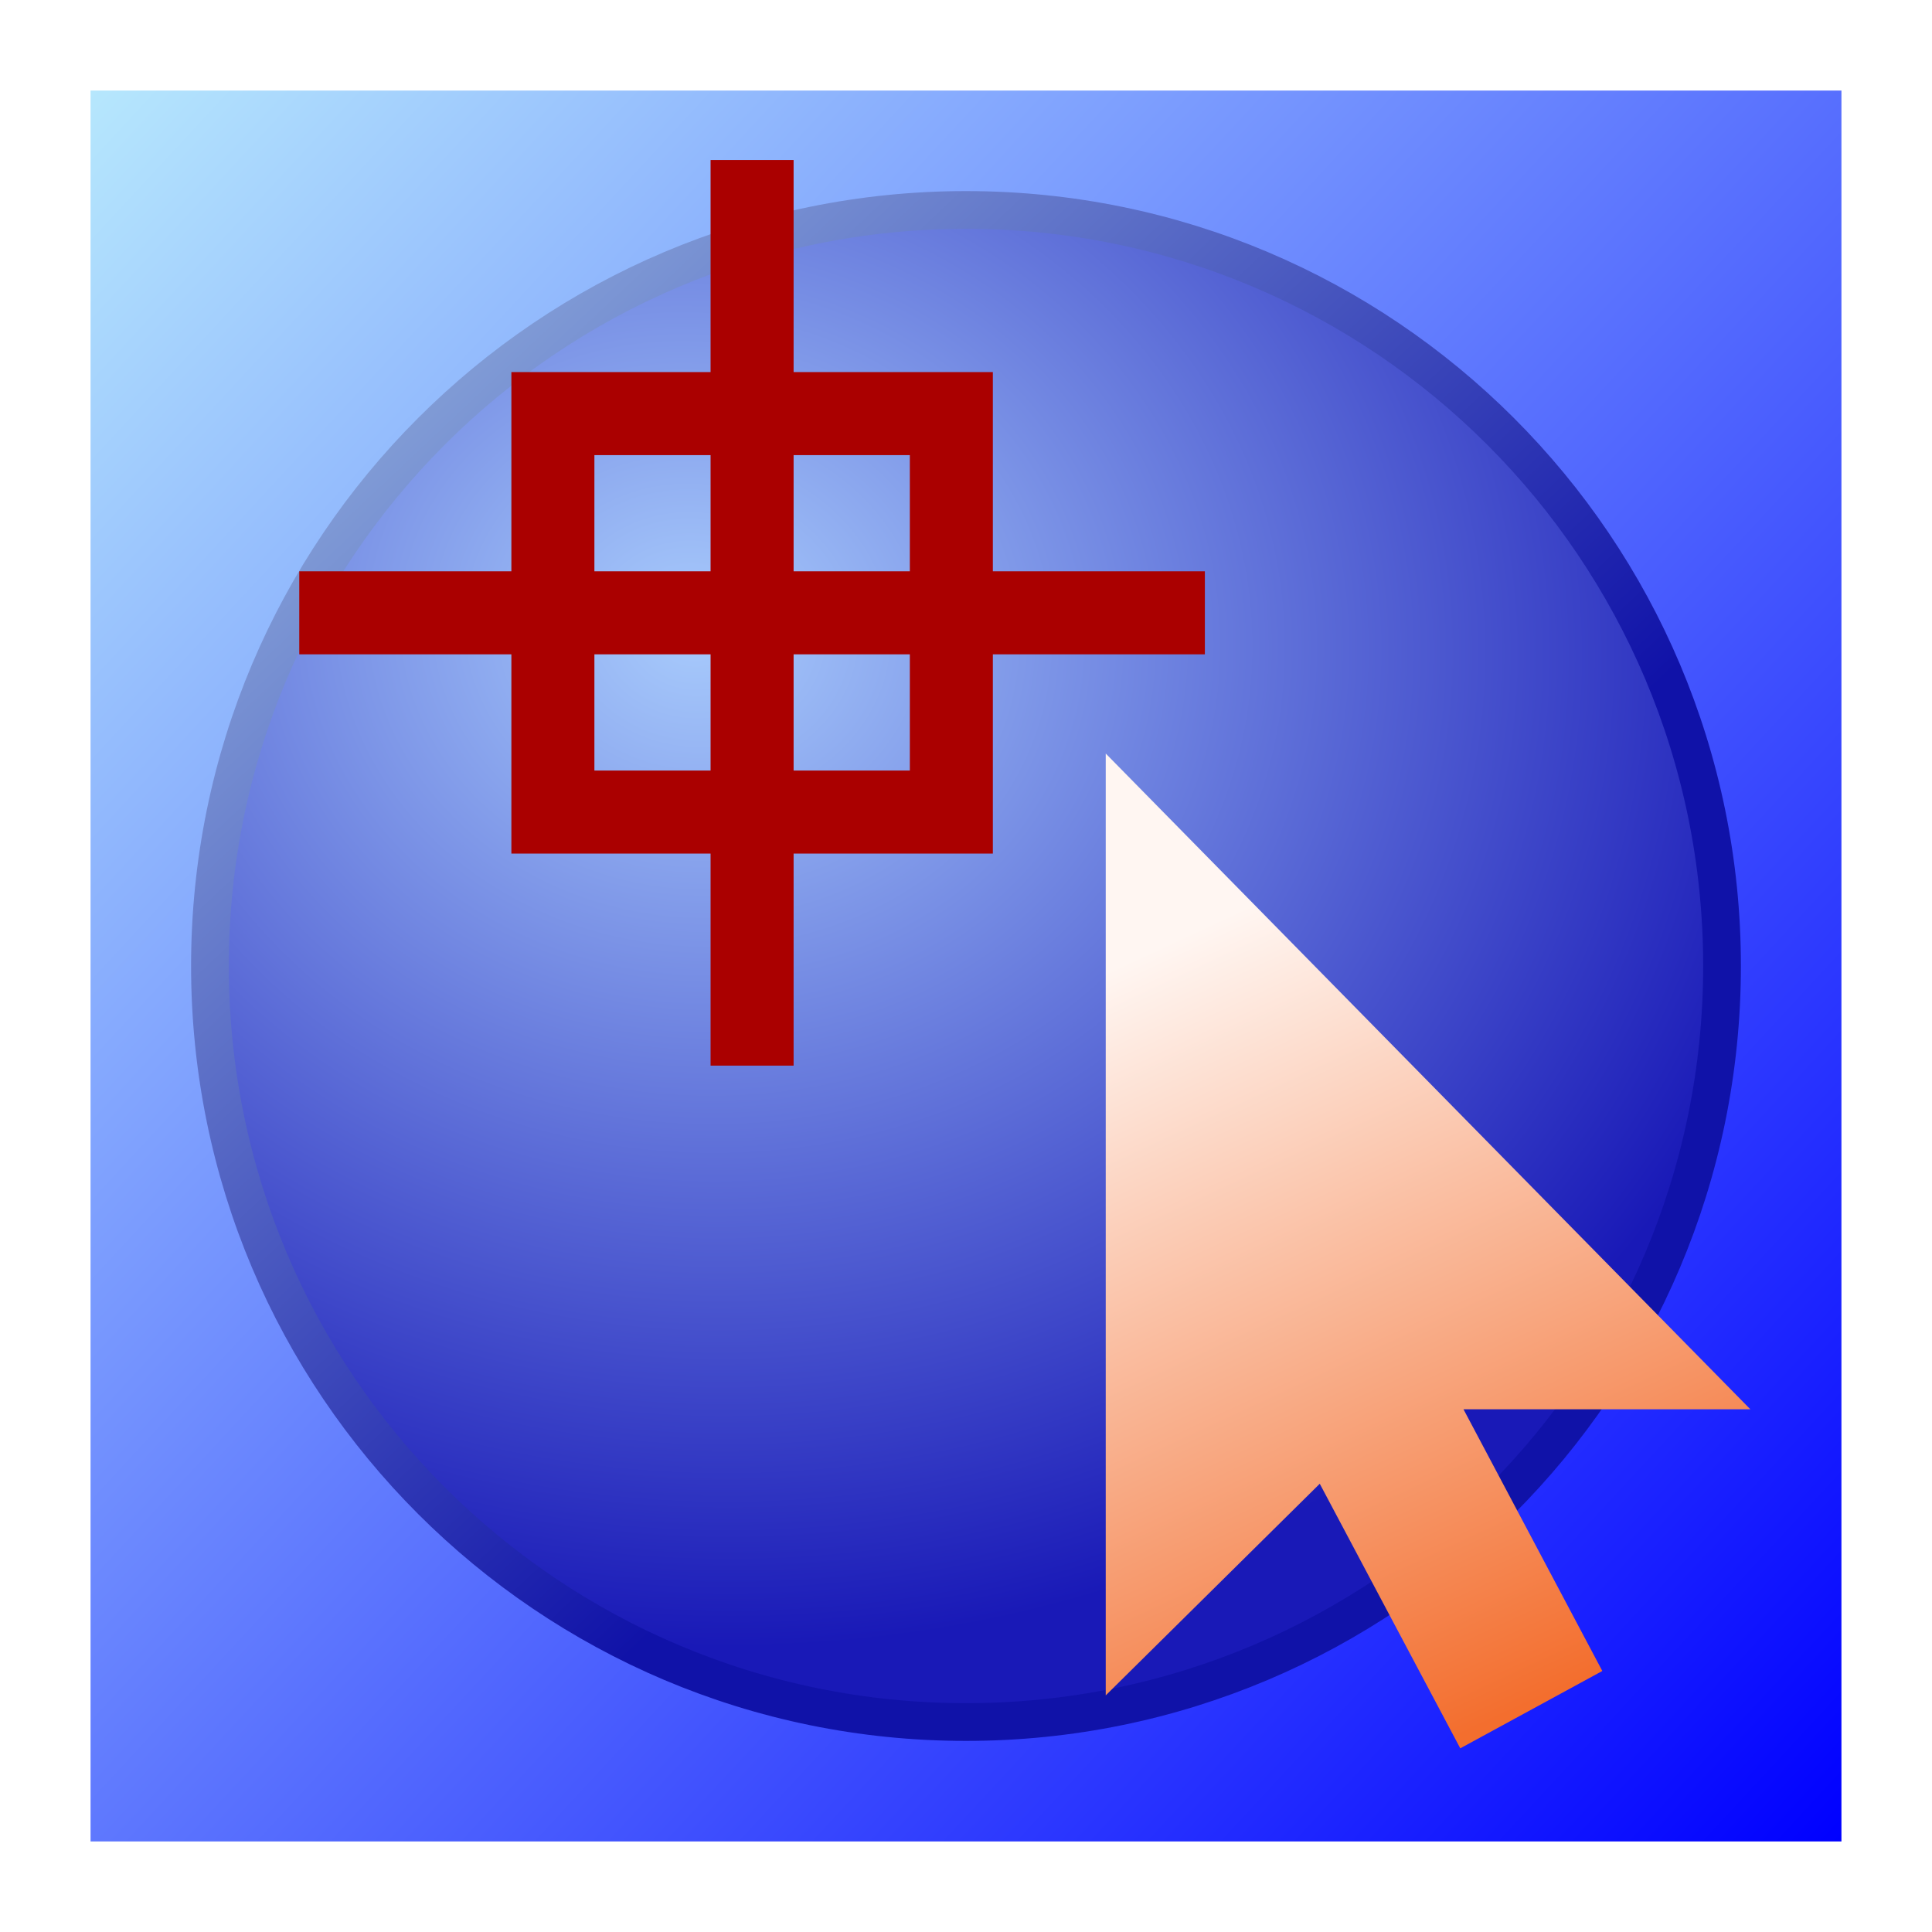
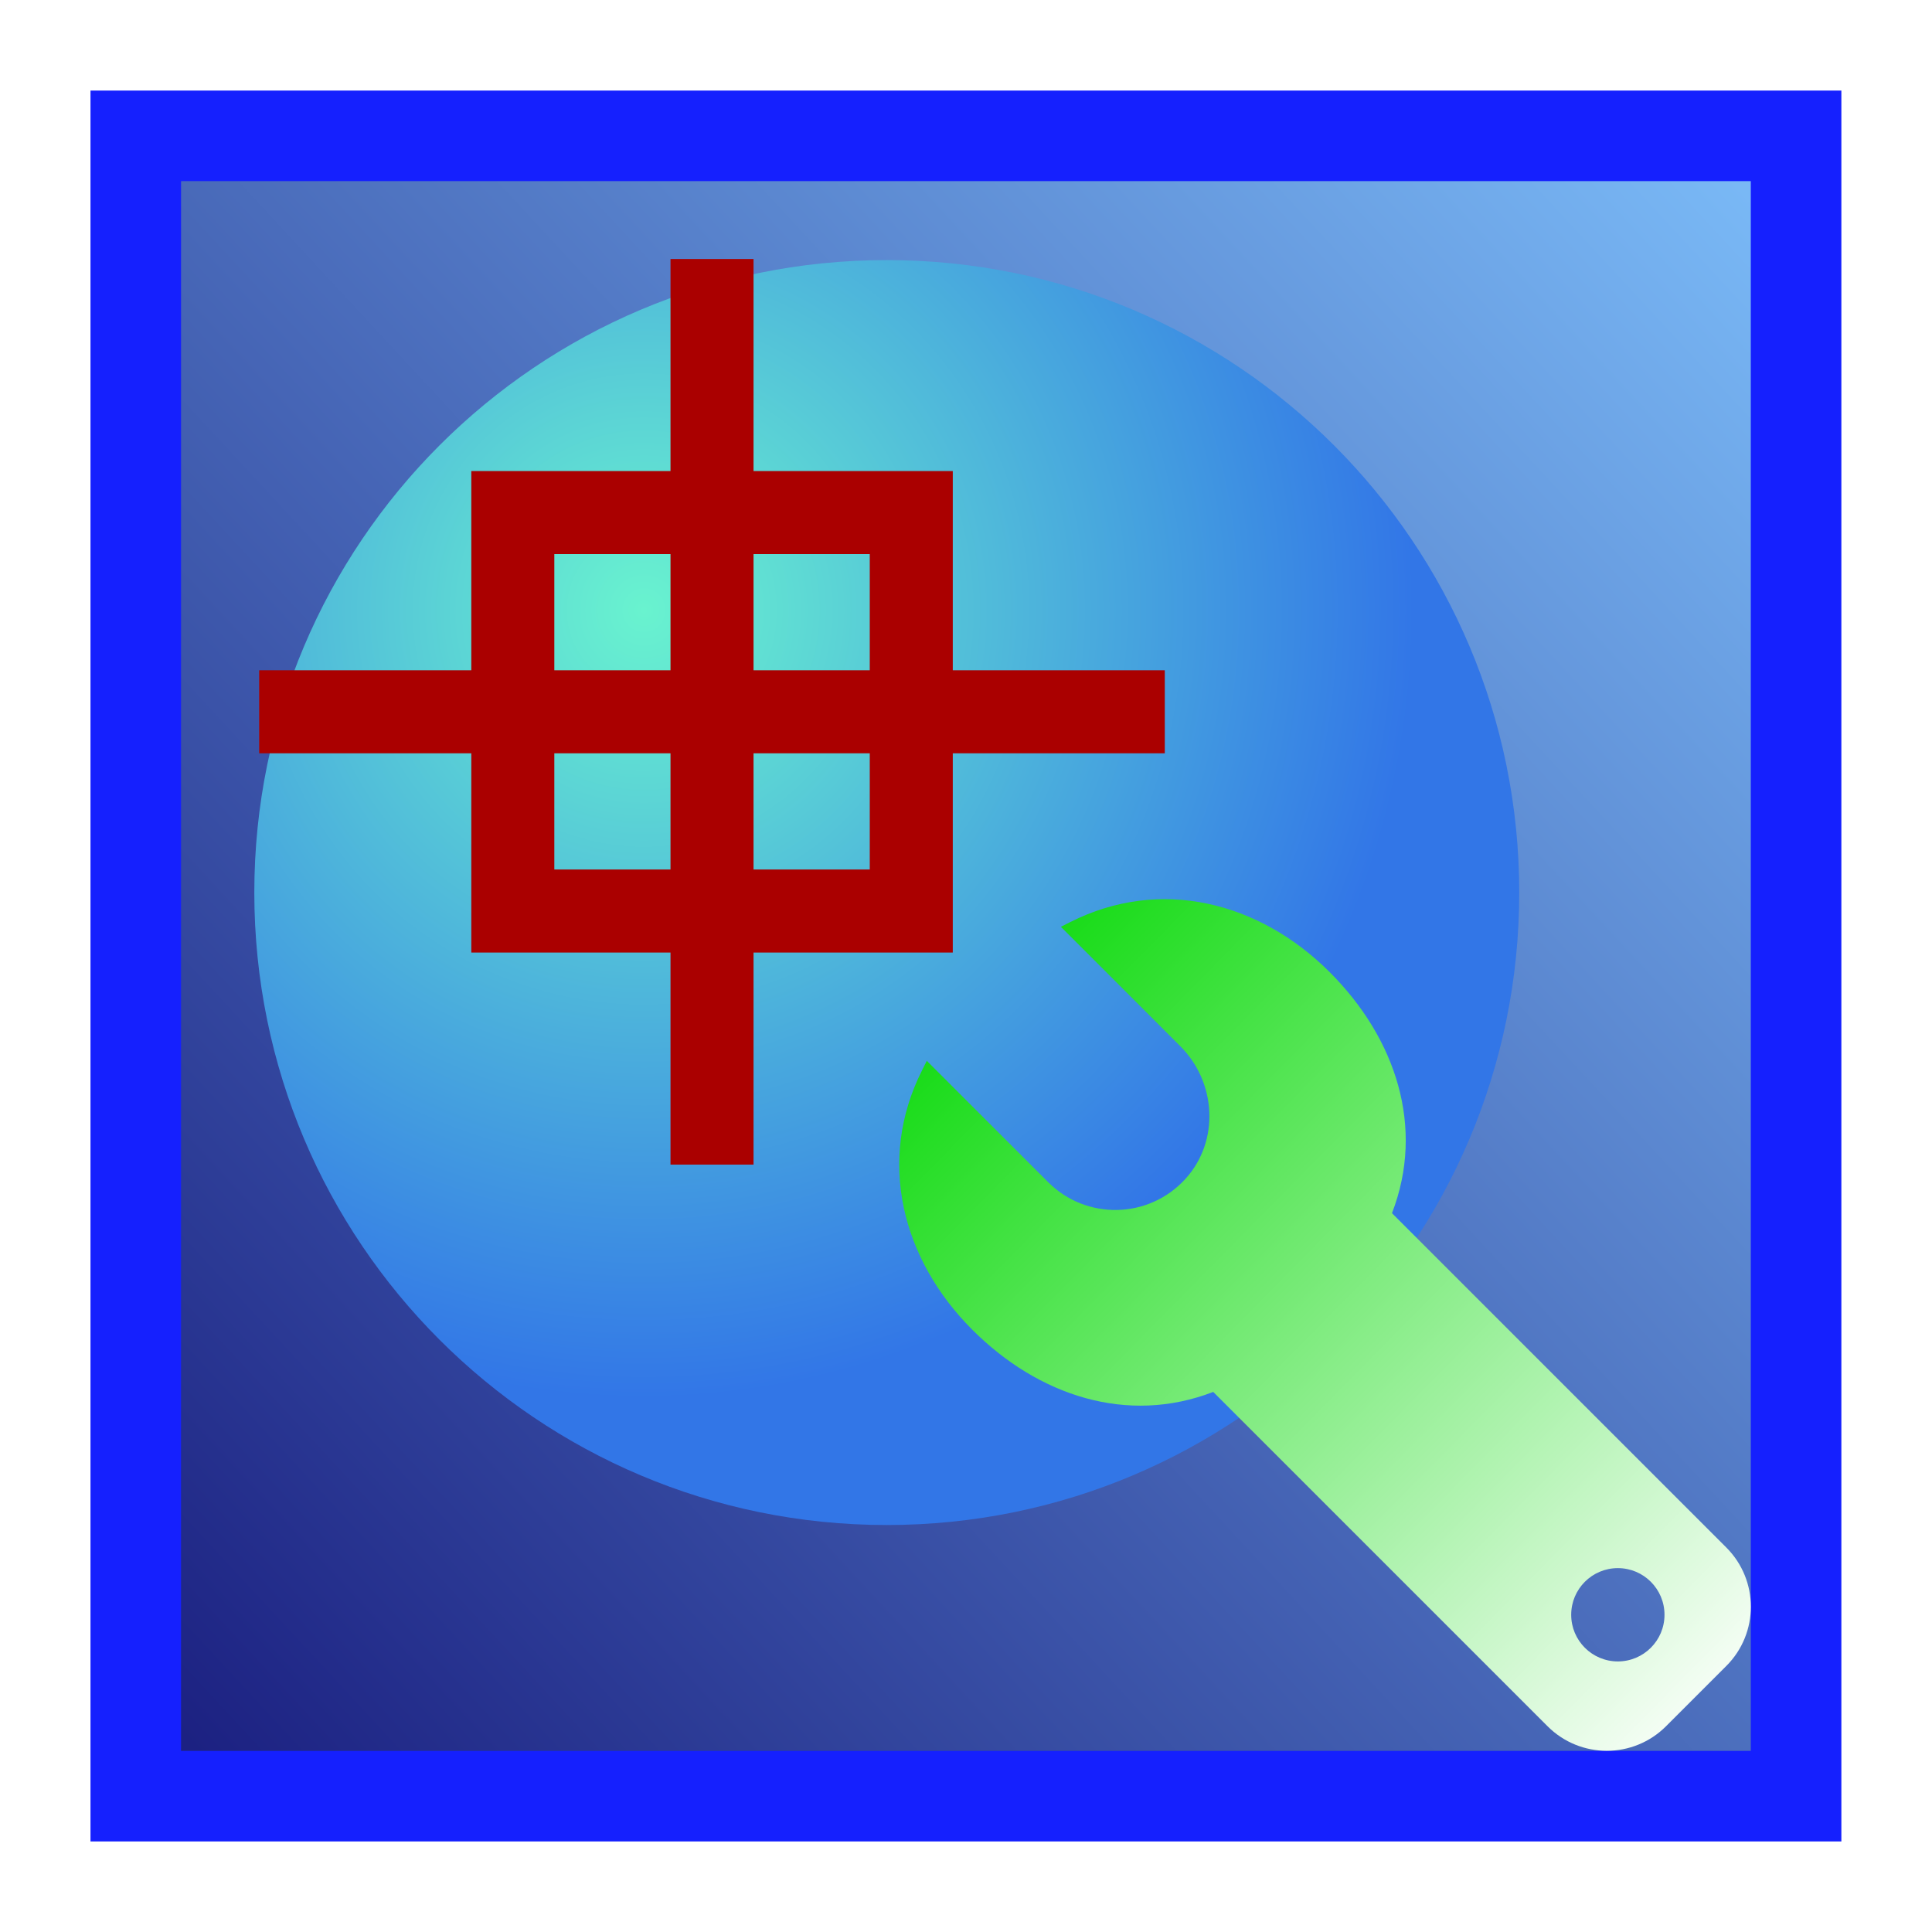
- <svg xmlns="http://www.w3.org/2000/svg" width="512" height="512" version="1.1" viewBox="0 0 135.47 135.47">
+ <svg xmlns="http://www.w3.org/2000/svg" xmlns:xlink="http://www.w3.org/1999/xlink" width="512" height="512" version="1.1" viewBox="0 0 135.47 135.47">
  <defs>
-     <linearGradient id="e" x1="75.028" x2="13.985" y1="72.104" y2="13.329" gradientTransform="matrix(2.0112 0 0 2.0887 -21.776 -21.49)" gradientUnits="userSpaceOnUse">
-       <stop stop-color="#00f" offset="0" />
-       <stop stop-color="#b6e7fd" offset="1" />
+     <linearGradient id="b">
+       <stop stop-color="#00d800" offset="0" />
+       <stop stop-color="#fff" offset="1" />
    </linearGradient>
-     <radialGradient id="h" cx="-76.914" cy="23.69" r="21.167" gradientTransform="matrix(-.4569 3.3335 -3.7823 -.51842 103.11 312.8)" gradientUnits="userSpaceOnUse">
-       <stop stop-color="#a8cbfc" offset="0" />
-       <stop stop-color="#1919b7" offset="1" />
+     <linearGradient id="a" x1="23.671" x2=".619" y1=".66" y2="23.39" gradientUnits="userSpaceOnUse" xlink:href="#b" />
+     <linearGradient id="c" x1="13.985" x2="75.028" y1="72.104" y2="13.329" gradientTransform="matrix(1.907 0 0 1.9806 -180.02 -98.348)" gradientUnits="userSpaceOnUse">
+       <stop stop-color="#191c7e" offset="0" />
+       <stop stop-color="#7cbdf9" offset="1" />
+     </linearGradient>
+     <radialGradient id="d" cx="-76.54" cy="23.912" r="21.167" gradientTransform="matrix(-.024365 2.612 -2.5524 -.023808 -58.548 161.81)" gradientUnits="userSpaceOnUse">
+       <stop stop-color="#69f3cf" offset="0" />
+       <stop stop-color="#3276e7" offset="1" />
    </radialGradient>
-     <linearGradient id="f" x1="47.632" x2="20.931" y1="46.884" y2="18.581" gradientTransform="matrix(2.1091 0 0 2.1091 -17.565 -19.369)" gradientUnits="userSpaceOnUse">
-       <stop stop-color="#1012a8" offset="0" />
-       <stop stop-color="#8dabdb" offset="1" />
-     </linearGradient>
-     <linearGradient id="g" x1="161.01" x2="145.93" y1="110.56" y2="77.694" gradientTransform="matrix(1.614 0 0 1.6362 -169.53 -46.337)" gradientUnits="userSpaceOnUse">
-       <stop stop-color="#f36e2e" offset="0" />
-       <stop stop-color="#fff6f2" offset="1" />
-     </linearGradient>
  </defs>
-   <g transform="translate(.00066172 -.00014891)">
-     <rect x="6.349" y="6.35" width="122.77" height="122.77" fill="url(#e)" style="paint-order:normal" />
-     <circle cx="67.734" cy="67.735" r="53.013" fill="url(#h)" stroke="url(#f)" stroke-width="2.646" style="paint-order:normal" />
-     <g transform="translate(16.997 -15.171)">
-       <path d="m60.535 68.008v66.043l15.008-14.841 9.852 18.552 9.96-5.423-9.735-18.352h20.114z" fill="url(#g)" fill-rule="evenodd" />
+   <g transform="translate(0,12.7)">
+     <g transform="translate(2.5928e-6)">
+       <g transform="translate(162.87 68.774)">
+         <rect x="-153.35" y="-71.949" width="116.42" height="116.42" fill="url(#c)" stroke="#1520fe" stroke-width="6.35" style="paint-order:normal" />
+         <ellipse cx="-100.69" cy="-18.889" rx="44.348" ry="44.348" fill="url(#d)" stroke-width="1" style="paint-order:normal" />
+       </g>
+       <g transform="matrix(1.2 0 0 1.2 -200.91 71.445)" fill="none" stroke="#a00" stroke-width="4.851">
+         <rect x="197.39" y="-40.17" width="23.283" height="23.283" stroke-linecap="round" />
+         <path d="m209.03-54.987v52.917" />
+         <path d="m182.57-28.529h52.917" />
+       </g>
+       <g transform="matrix(-2.5163 0 0 2.5163 123.19 49.901)" fill="url(#a)" stroke-width=".105">
+         <path d="m23.261 4.942-0.131-0.259-3.382 3.382c-1.062 1.062-2.802 1.031-3.824-0.092-0.957-1.052-0.865-2.69 0.141-3.696l3.329-3.329-0.259-0.131c-2.518-1.272-5.276-0.562-7.233 1.396-1.848 1.848-2.658 4.327-1.734 6.715l-9.317 9.317c-0.911 0.911-0.911 2.389 0 3.3l1.681 1.681c0.911 0.911 2.389 0.911 3.3 0l9.317-9.317c2.389 0.923 4.868 0.113 6.715-1.734 1.958-1.958 2.668-4.715 1.396-7.233zm-19.387 16.477c-0.718 0-1.3-0.582-1.3-1.3 0-0.718 0.582-1.3 1.3-1.3s1.3 0.582 1.3 1.3c0 0.718-0.582 1.3-1.3 1.3z" fill="url(#a)" stroke-width=".015" />
+       </g>
    </g>
  </g>
-   <g transform="matrix(1.2 0 0 1.2 -198.1 77.205)" fill="none" stroke="#a00" stroke-width="4.851">
-     <rect x="197.39" y="-40.17" width="23.283" height="23.283" stroke-linecap="round" />
-     <path d="m209.03-54.987v52.917" />
-     <path d="m182.57-28.529h52.917" />
-   </g>
</svg>
